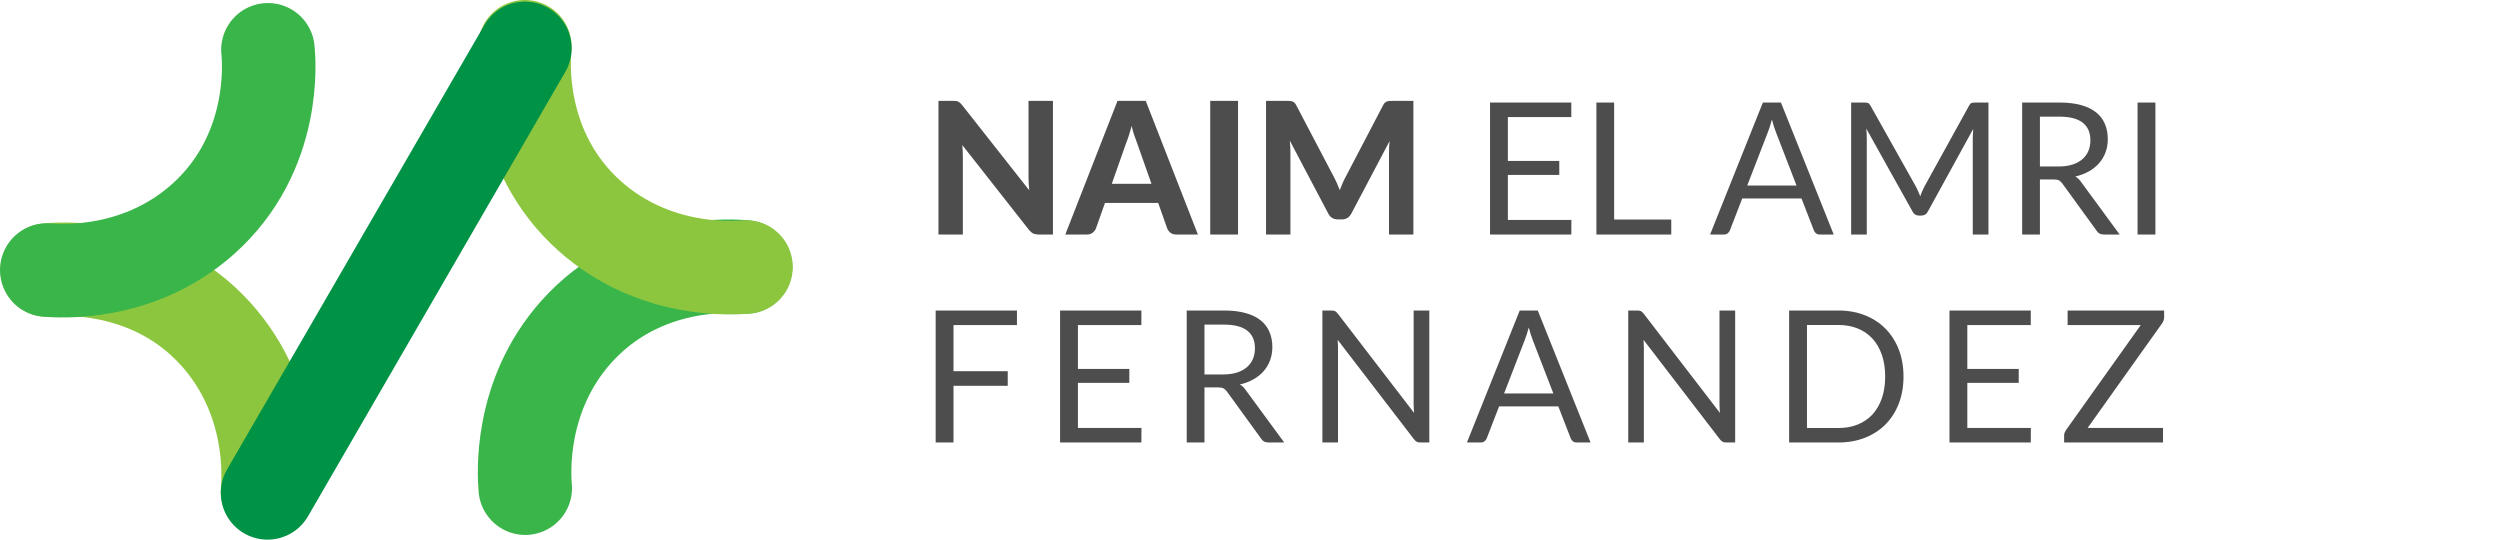
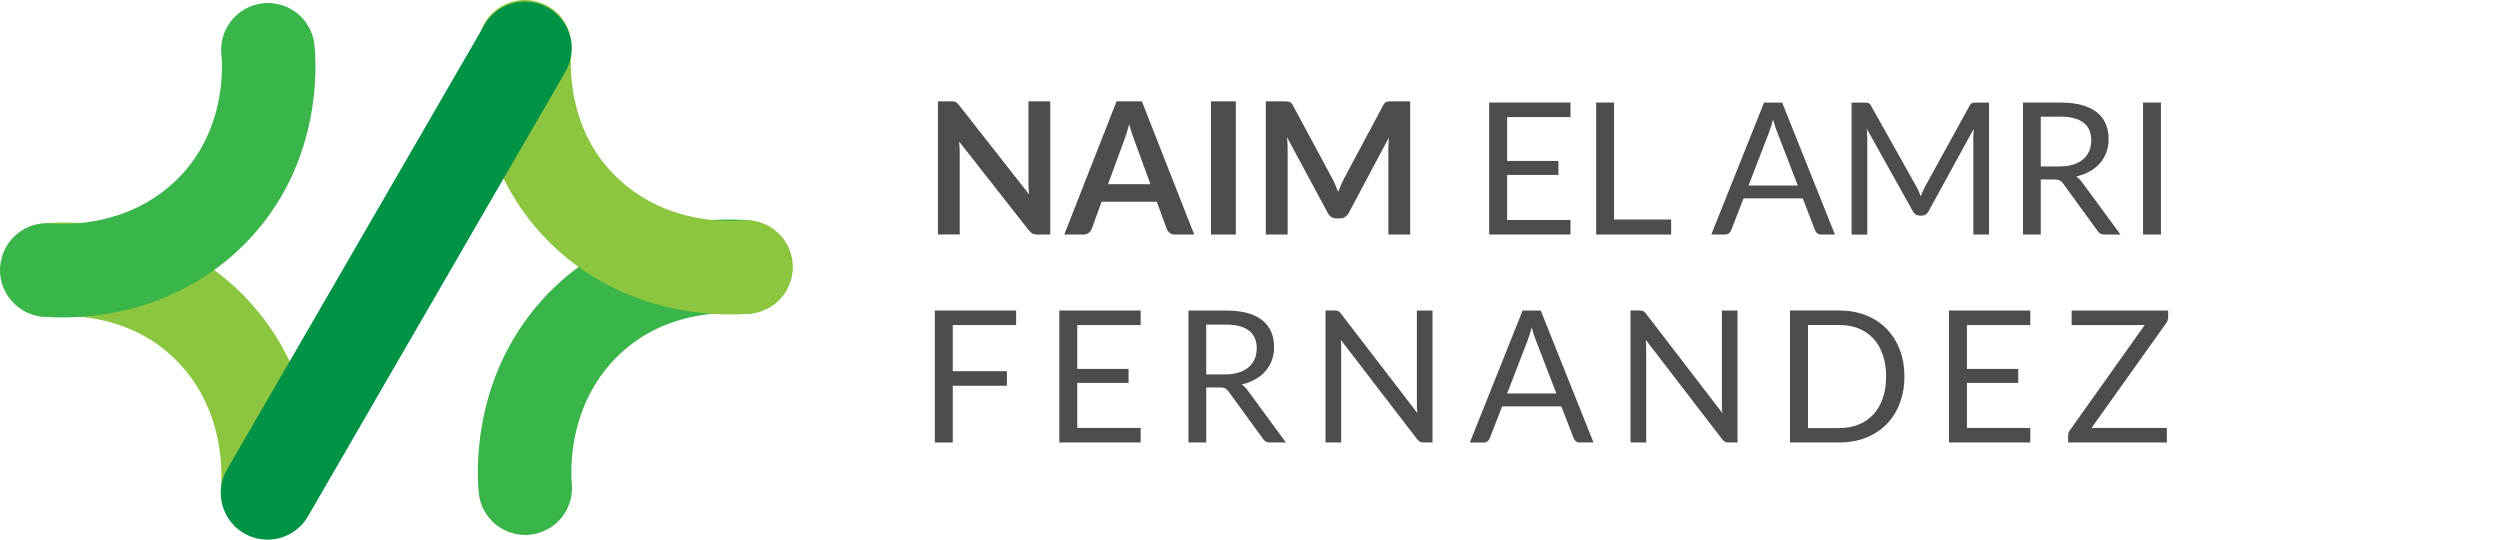
- <svg xmlns="http://www.w3.org/2000/svg" id="Layer_1" data-name="Layer 1" viewBox="0 0 882.22 190.43">
+ <svg xmlns="http://www.w3.org/2000/svg" id="Layer_1" version="1.1" viewBox="0 0 882.22 190.43">
  <defs>
    <style>
-       .cls-1, .cls-2 {
+       .st0 {
        fill: #4d4d4d;
-         font-size: 65px;
      }

-       .cls-2 {
-         letter-spacing: .11em;
+       .st1 {
+         isolation: isolate;
      }

-       .cls-2, .cls-3 {
-         font-family: Lato-Regular, Lato;
-       }
- 
-       .cls-4 {
-         letter-spacing: .07em;
-       }
- 
-       .cls-4, .cls-5 {
-         font-family: Lato-Black, Lato;
-         font-weight: 800;
-       }
- 
-       .cls-6 {
+       .st2 {
        stroke: #8cc63f;
      }

-       .cls-6, .cls-7, .cls-8 {
+       .st2, .st3, .st4 {
        fill: none;
        stroke-linecap: round;
        stroke-miterlimit: 10;
        stroke-width: 33px;
      }

-       .cls-7 {
+       .st3 {
        stroke: #009245;
      }

-       .cls-3, .cls-5 {
-         letter-spacing: 0em;
-       }
- 
-       .cls-8 {
+       .st4 {
        stroke: #39b54a;
      }
    </style>
  </defs>
-   <path class="cls-6" d="M16.68,95.3c3.54-.38,36.41-3.29,59.79,22.95,20.26,22.74,18.33,50.48,17.94,55.09" />
-   <path class="cls-8" d="M263.08,94.23c-3.54-.38-36.41-3.29-59.79,22.95-20.26,22.74-18.33,50.48-17.94,55.09" />
-   <path class="cls-6" d="M185.22,16.5c-.38,3.54-3.29,36.41,22.95,59.79,22.74,20.26,50.48,18.33,55.09,17.94" />
-   <path class="cls-8" d="M94.55,17.57c.38,3.54,3.29,36.41-22.95,59.79-22.74,20.26-50.48,18.33-55.09,17.94" />
-   <line class="cls-7" x1="94.41" y1="173.93" x2="185.22" y2="17.08" />
+   <path class="st2" d="M16.68,95.3c3.54-.38,36.41-3.29,59.79,22.95,20.26,22.74,18.33,50.48,17.94,55.09" />
+   <path class="st4" d="M263.08,94.23c-3.54-.38-36.41-3.29-59.79,22.95-20.26,22.74-18.33,50.48-17.94,55.09" />
+   <path class="st2" d="M185.22,16.5c-.38,3.54-3.29,36.41,22.95,59.79,22.74,20.26,50.48,18.33,55.09,17.94" />
+   <path class="st4" d="M94.55,17.57c.38,3.54,3.29,36.41-22.95,59.79-22.74,20.26-50.48,18.33-55.09,17.94" />
+   <line class="st3" x1="94.41" y1="173.93" x2="185.22" y2="17.08" />
  <g>
-     <text class="cls-1" transform="translate(326.23 82.76)">
-       <tspan class="cls-5" x="0" y="0">NAIM</tspan>
-       <tspan class="cls-4" x="176.54" y="0"> </tspan>
-       <tspan class="cls-3" x="193.63" y="0">EL AMRI</tspan>
-     </text>
-     <text class="cls-2" transform="translate(324.23 156.15)">
-       <tspan x="0" y="0">FERNANDEZ</tspan>
-     </text>
+     <g class="st1">
+       <g class="st1">
+         <path class="st0" d="M336.53,35.81c.26.03.49.1.7.2.21.1.41.24.6.42.19.18.41.43.65.73l24.67,31.43c-.09-.76-.15-1.5-.18-2.23-.03-.73-.05-1.4-.05-2.03v-28.57h7.7v47h-4.52c-.69,0-1.27-.11-1.72-.33-.45-.22-.9-.61-1.33-1.17l-24.57-31.3c.06.69.11,1.38.15,2.06.03.68.05,1.31.05,1.87v28.86h-7.7v-47h4.58c.39,0,.71.02.98.05Z" />
+         <path class="st0" d="M421.42,82.76h-6.76c-.76,0-1.38-.19-1.87-.57-.49-.38-.84-.85-1.06-1.41l-3.51-9.59h-19.47l-3.51,9.59c-.17.5-.51.95-1.02,1.37-.51.41-1.13.62-1.87.62h-6.79l18.46-47h8.94l18.46,47ZM391,65.01h14.98l-5.72-15.63c-.26-.69-.55-1.51-.86-2.45-.31-.94-.62-1.97-.93-3.07-.3,1.1-.6,2.13-.89,3.09-.29.95-.58,1.79-.86,2.5l-5.72,15.57Z" />
+         <path class="st0" d="M436.11,82.76h-8.77v-47h8.77v47Z" />
+         <path class="st0" d="M471.29,65.42c.31.75.62,1.5.93,2.26.3-.78.62-1.55.94-2.31.33-.76.67-1.48,1.04-2.18l13.91-26.03c.17-.33.35-.58.54-.78.18-.19.39-.33.62-.42.23-.09.48-.14.76-.16.28-.02.62-.03,1.01-.03h6.6v47h-7.7v-30.36c0-.56.02-1.18.05-1.85.03-.67.08-1.35.15-2.05l-14.2,26.65c-.33.61-.75,1.08-1.27,1.41s-1.13.5-1.82.5h-1.2c-.69,0-1.3-.17-1.82-.5-.52-.34-.94-.81-1.27-1.41l-14.4-26.75c.09.71.15,1.41.18,2.1.03.68.05,1.32.05,1.9v30.36h-7.7v-47h6.6c.39,0,.73.01,1.01.03.28.02.54.08.76.16.23.09.44.23.63.42s.38.46.55.78l14.04,26.1c.37.69.71,1.41,1.02,2.16Z" />
+       </g>
+       <g class="st1">
+         <path class="st0" d="M554.21,36.19v5.13h-22.36v15.47h18.1v4.94h-18.1v15.89h22.36v5.13h-28.7v-46.57h28.7Z" />
+         <path class="st0" d="M569.58,77.46h20.15v5.3h-26.46v-46.57h6.31v41.27Z" />
+         <path class="st0" d="M647.55,82.76h-4.88c-.56,0-1.02-.14-1.37-.42-.35-.28-.61-.64-.78-1.07l-4.35-11.25h-20.9l-4.36,11.25c-.15.39-.41.74-.78,1.04-.37.3-.82.46-1.36.46h-4.88l18.62-46.57h6.4l18.62,46.57ZM617.03,65.47h17.39l-7.31-18.95c-.48-1.17-.94-2.63-1.4-4.39-.24.89-.47,1.71-.7,2.45-.23.75-.45,1.4-.67,1.97l-7.31,18.92Z" />
+         <path class="st0" d="M677.14,67.57c.23.57.45,1.15.67,1.74.22-.61.44-1.19.68-1.74.24-.55.51-1.11.81-1.67l15.76-28.63c.28-.5.57-.8.88-.91.3-.11.74-.16,1.3-.16h4.65v46.57h-5.53v-34.22c0-.46.01-.94.03-1.46.02-.52.05-1.05.1-1.59l-15.96,29.12c-.54.97-1.3,1.46-2.28,1.46h-.91c-.98,0-1.73-.49-2.28-1.46l-16.32-29.22c.07.56.11,1.12.15,1.66.03.54.05,1.04.05,1.5v34.22h-5.53v-46.57h4.65c.56,0,1,.05,1.3.16.3.11.6.41.88.91l16.09,28.67c.3.52.57,1.07.8,1.64Z" />
+         <path class="st0" d="M720.16,63.33v19.43h-6.27v-46.57h13.16c2.95,0,5.49.3,7.64.89,2.14.6,3.92,1.46,5.31,2.58s2.43,2.49,3.1,4.08c.67,1.59,1.01,3.38,1.01,5.35,0,1.65-.26,3.18-.78,4.62-.52,1.43-1.27,2.71-2.26,3.85-.99,1.14-2.19,2.11-3.61,2.91s-3.03,1.41-4.83,1.82c.78.46,1.47,1.12,2.08,1.98l13.58,18.49h-5.59c-1.15,0-1.99-.44-2.54-1.33l-12.09-16.64c-.37-.52-.77-.89-1.2-1.12-.43-.23-1.08-.34-1.95-.34h-4.78ZM720.16,58.74h6.6c1.84,0,3.46-.22,4.86-.67s2.57-1.07,3.51-1.88,1.65-1.78,2.13-2.91c.48-1.13.71-2.37.71-3.74,0-2.77-.92-4.86-2.75-6.27-1.83-1.41-4.56-2.11-8.17-2.11h-6.89v17.58Z" />
+         <path class="st0" d="M762.57,82.76h-6.3v-46.57h6.3v46.57Z" />
+       </g>
+     </g>
+     <g class="st1">
+       <g class="st1">
+         <path class="st0" d="M358.58,109.58v5.13h-22.36v16.28h19.11v5.14h-19.11v20.02h-6.34v-46.57h28.7Z" />
+         <path class="st0" d="M402.52,109.58v5.13h-22.36v15.47h18.1v4.94h-18.1v15.89h22.36v5.13h-28.7v-46.57h28.7Z" />
+         <path class="st0" d="M425.66,136.72v19.43h-6.27v-46.57h13.16c2.95,0,5.49.3,7.64.89s3.92,1.46,5.31,2.58,2.43,2.49,3.1,4.08c.67,1.59,1.01,3.38,1.01,5.35,0,1.65-.26,3.18-.78,4.62-.52,1.43-1.27,2.71-2.26,3.85-.99,1.14-2.19,2.11-3.61,2.91-1.42.8-3.03,1.41-4.83,1.82.78.46,1.47,1.12,2.08,1.98l13.58,18.49h-5.59c-1.15,0-1.99-.44-2.54-1.33l-12.09-16.64c-.37-.52-.77-.89-1.2-1.12-.43-.23-1.08-.34-1.95-.34h-4.78ZM425.66,132.13h6.6c1.84,0,3.46-.22,4.86-.67s2.57-1.07,3.51-1.88c.94-.81,1.65-1.78,2.13-2.91.48-1.13.72-2.37.72-3.74,0-2.77-.92-4.86-2.75-6.27-1.83-1.41-4.56-2.11-8.17-2.11h-6.89v17.58Z" />
+         <path class="st0" d="M472.25,109.79c.27.14.58.43.93.86l26.98,35.1c-.07-.56-.11-1.11-.13-1.64s-.03-1.04-.03-1.54v-32.99h5.52v46.57h-3.18c-.5,0-.92-.09-1.25-.26s-.67-.47-.99-.88l-26.94-35.07c.04.54.08,1.07.1,1.59.02.52.03,1,.03,1.43v33.18h-5.53v-46.57h3.25c.56,0,.98.07,1.25.21Z" />
+         <path class="st0" d="M562.36,156.15h-4.88c-.56,0-1.02-.14-1.37-.42-.35-.28-.61-.64-.78-1.07l-4.35-11.25h-20.9l-4.36,11.25c-.15.39-.41.74-.78,1.04-.37.3-.82.46-1.37.46h-4.88l18.62-46.57h6.4l18.62,46.57ZM531.84,138.86h17.39l-7.31-18.95c-.48-1.17-.94-2.63-1.4-4.39-.24.89-.47,1.71-.7,2.45-.23.75-.45,1.4-.67,1.97l-7.31,18.92Z" />
+         <path class="st0" d="M579.89,109.79c.27.14.58.43.93.86l26.97,35.1c-.06-.56-.11-1.11-.13-1.64-.02-.53-.03-1.04-.03-1.54v-32.99h5.52v46.57h-3.18c-.5,0-.92-.09-1.25-.26s-.67-.47-.99-.88l-26.94-35.07c.04.54.08,1.07.1,1.59.02.52.03,1,.03,1.43v33.18h-5.53v-46.57h3.25c.56,0,.98.07,1.25.21Z" />
+         <path class="st0" d="M672.04,132.88c0,3.49-.55,6.66-1.66,9.52-1.1,2.86-2.66,5.31-4.68,7.34-2.01,2.04-4.43,3.61-7.25,4.73-2.82,1.12-5.94,1.67-9.36,1.67h-17.42v-46.57h17.42c3.42,0,6.54.56,9.36,1.67,2.82,1.12,5.23,2.7,7.25,4.75,2.02,2.05,3.58,4.5,4.68,7.36,1.11,2.86,1.66,6.04,1.66,9.52ZM665.58,132.88c0-2.86-.39-5.42-1.17-7.67-.78-2.25-1.88-4.16-3.32-5.72-1.43-1.56-3.16-2.75-5.2-3.58-2.04-.82-4.3-1.23-6.79-1.23h-11.08v36.37h11.08c2.49,0,4.76-.41,6.79-1.24,2.04-.82,3.77-2.01,5.2-3.56,1.43-1.55,2.54-3.45,3.32-5.7.78-2.25,1.17-4.81,1.17-7.67Z" />
+         <path class="st0" d="M716.47,109.58v5.13h-22.36v15.47h18.1v4.94h-18.1v15.89h22.36v5.13h-28.7v-46.57h28.7Z" />
+         <path class="st0" d="M765.12,109.58v2.34c0,.74-.23,1.43-.68,2.08l-26.36,37.02h26.58v5.13h-34.84v-2.47c0-.65.21-1.27.62-1.85l26.39-37.12h-25.77v-5.13h34.06Z" />
+       </g>
+     </g>
  </g>
</svg>
